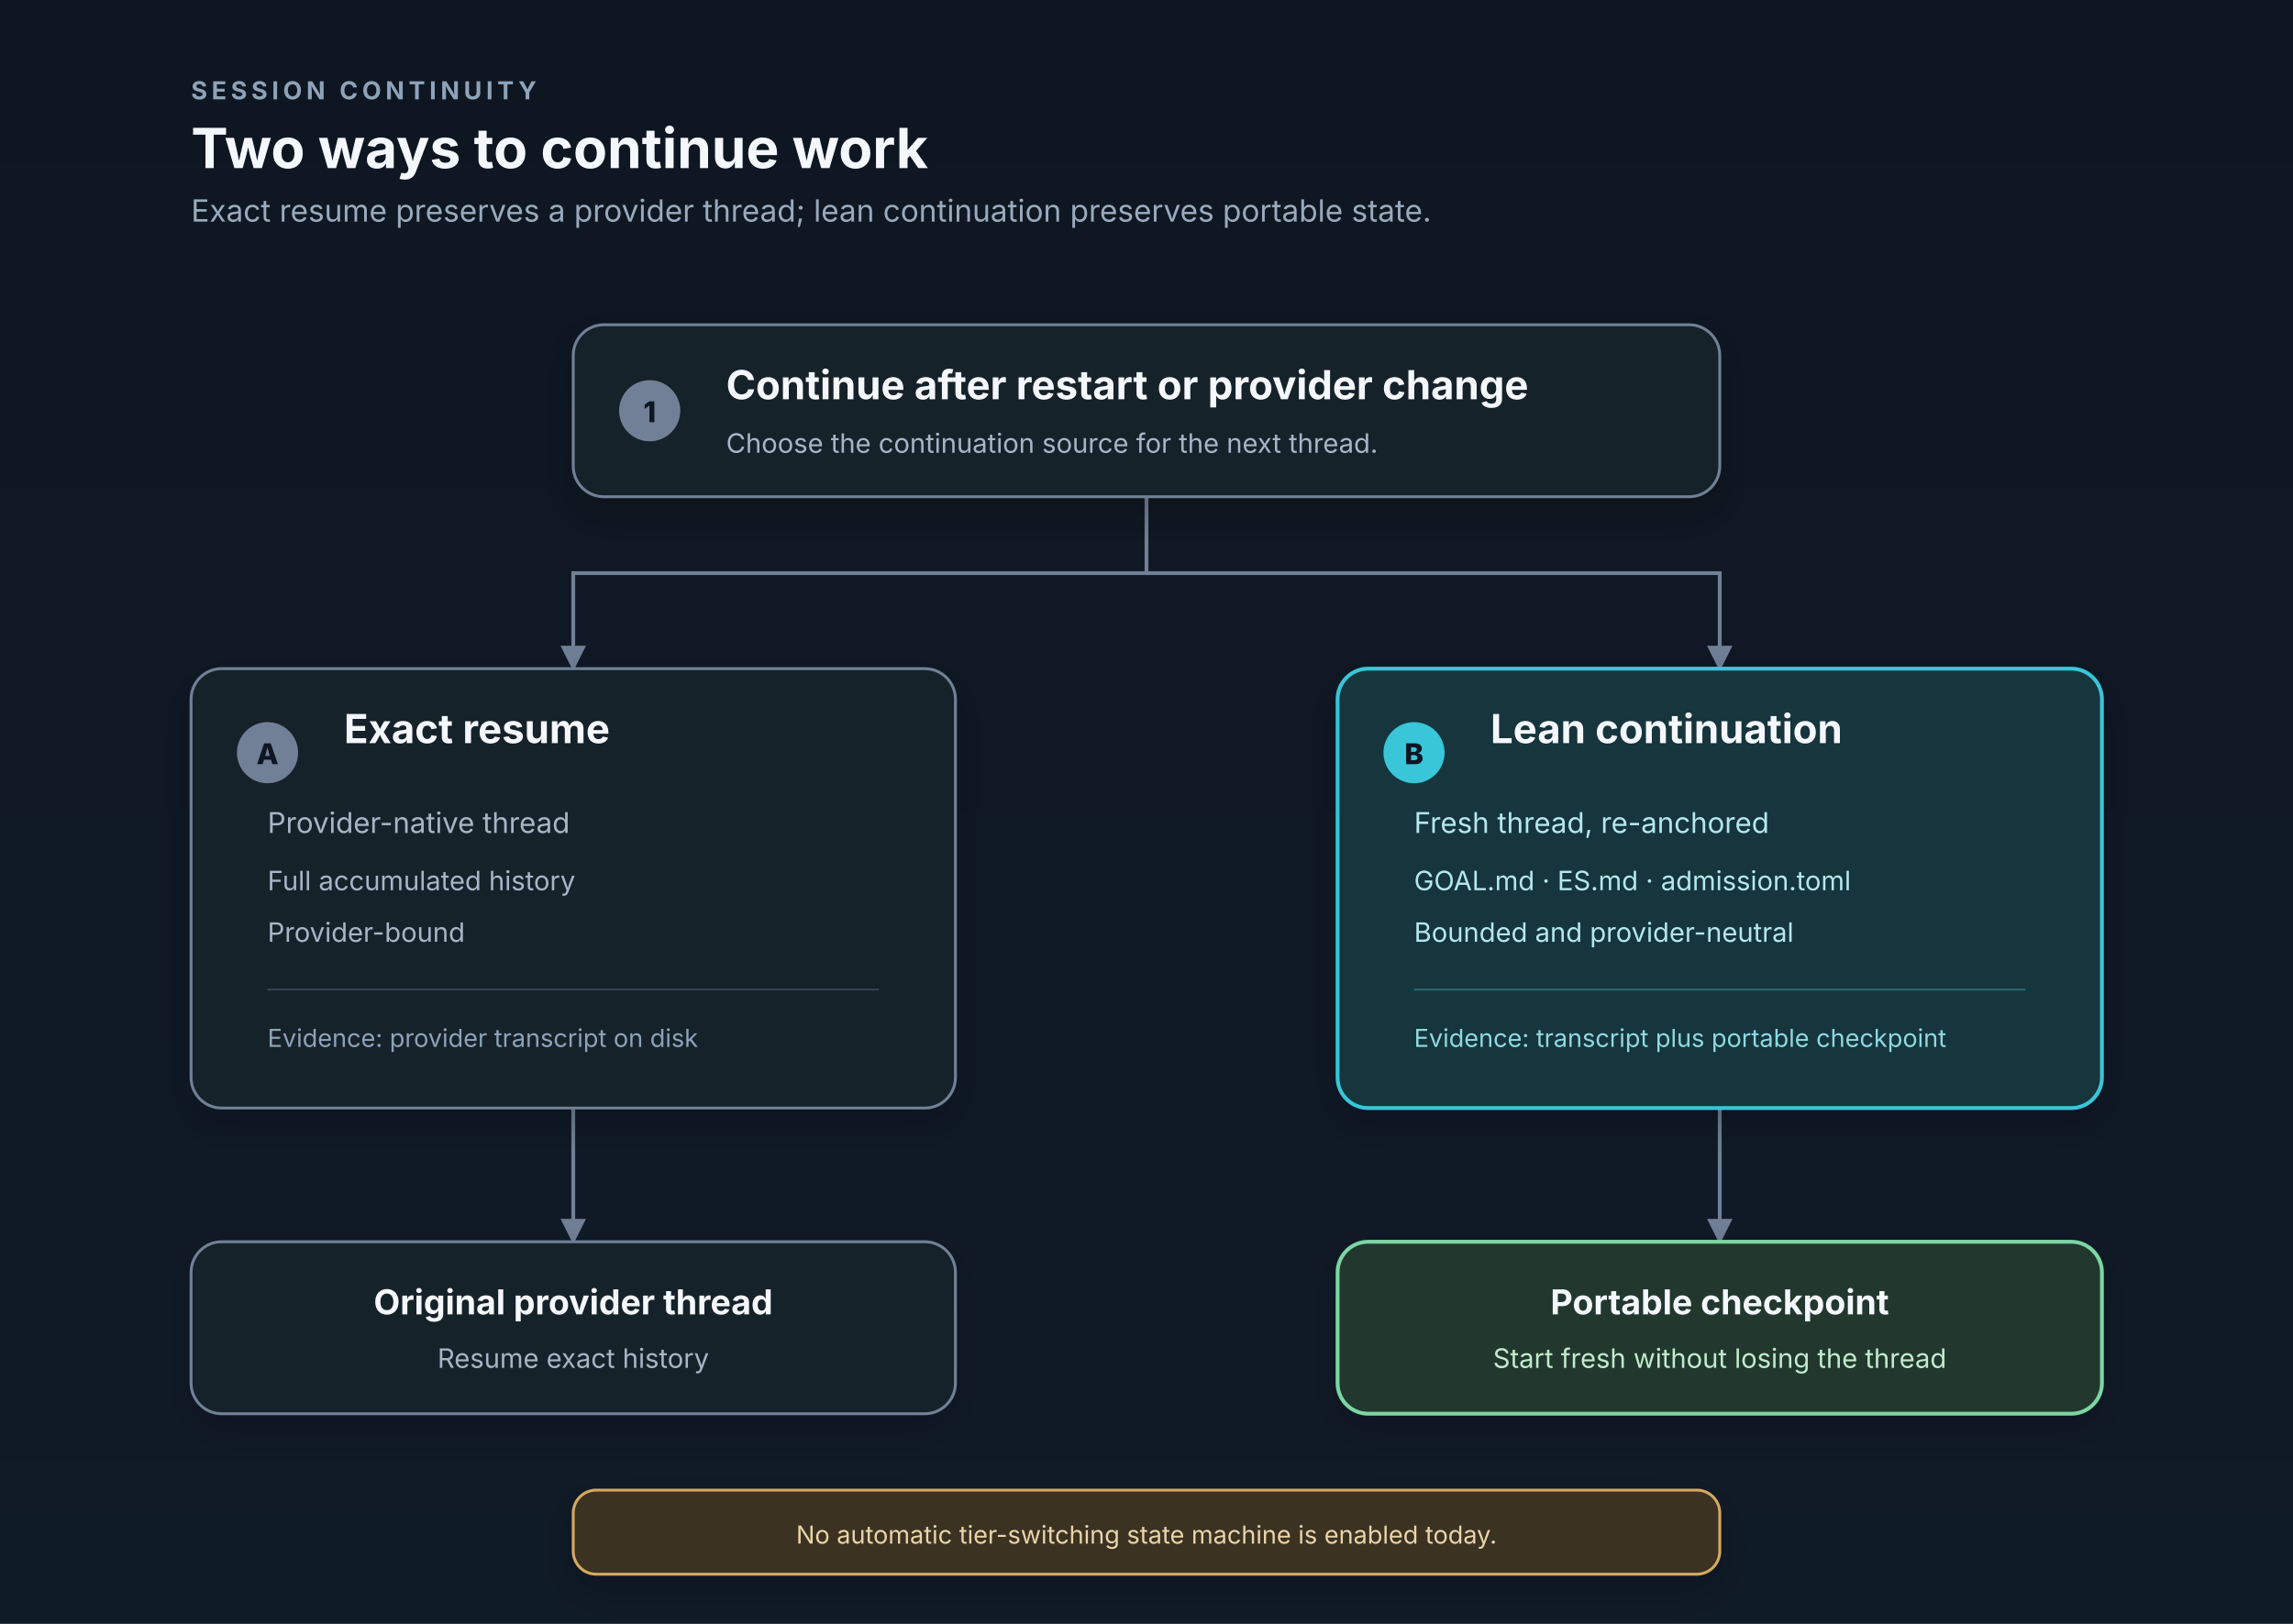
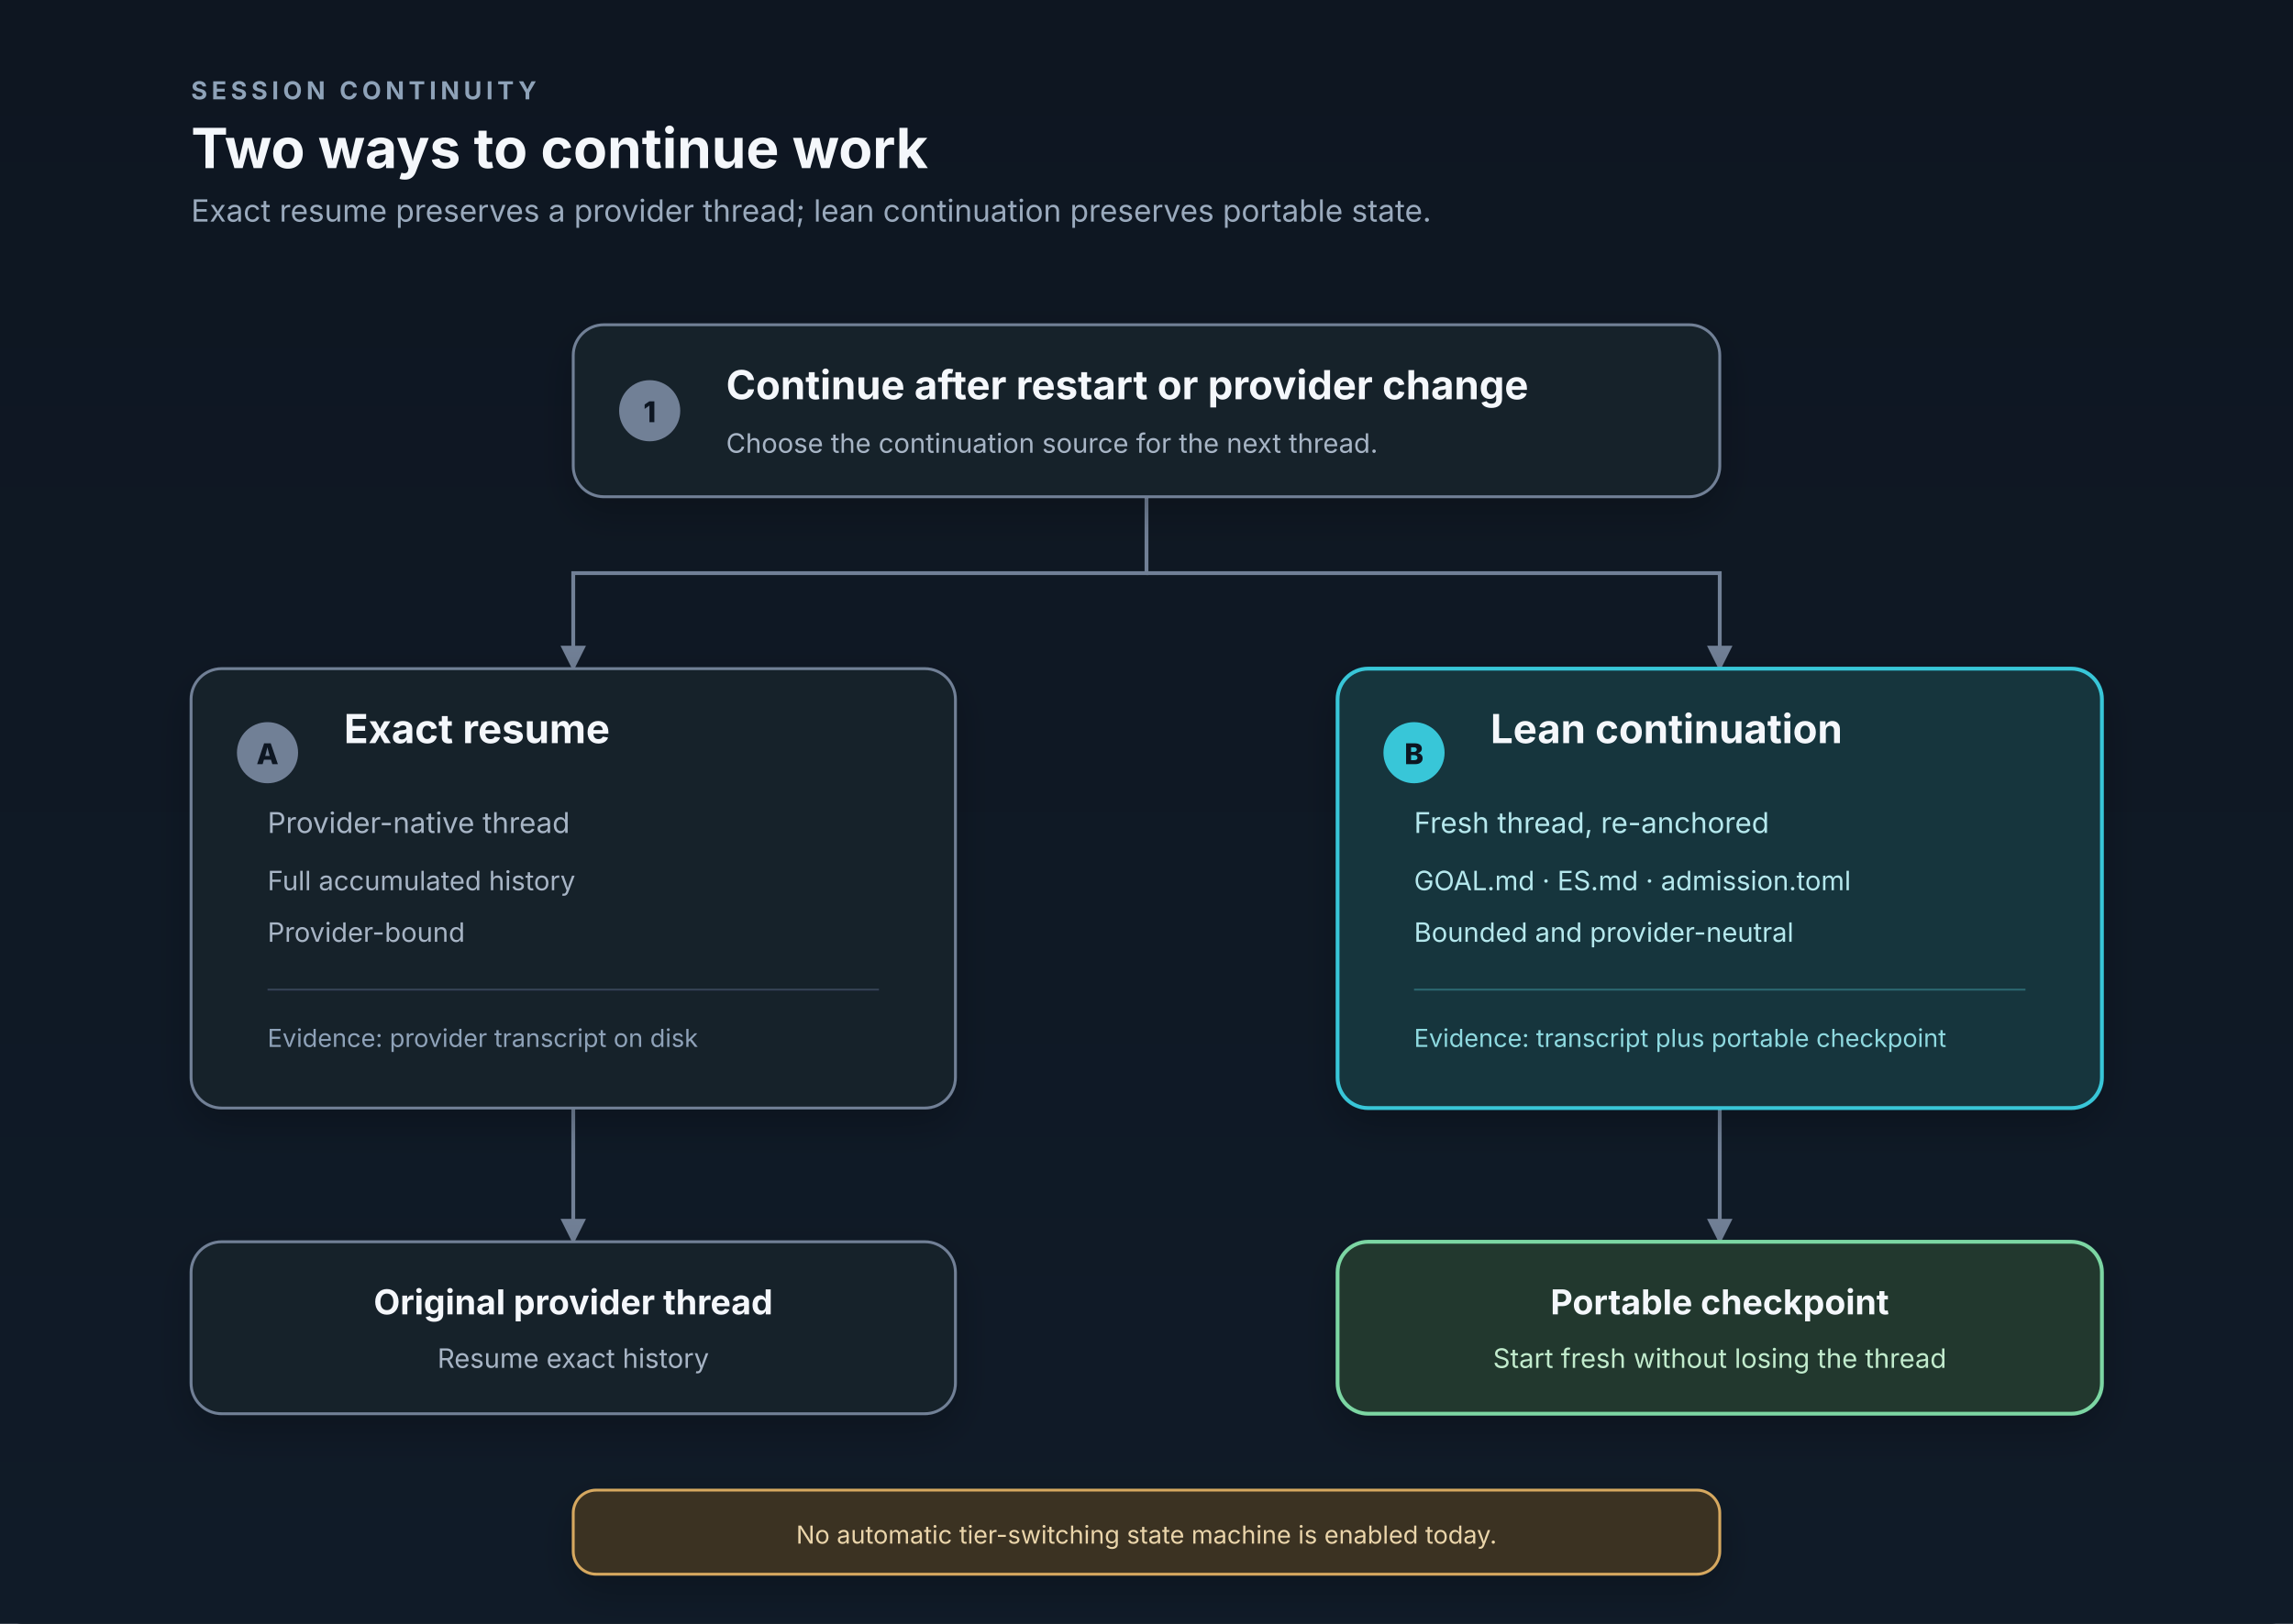
<svg xmlns="http://www.w3.org/2000/svg" width="1200" height="850" viewBox="0 0 1200 850" role="img" aria-labelledby="title desc">
+   <rect x="0" y="0" width="1200" height="850" fill="#0d1117" rx="12" />
  <defs>
    <linearGradient id="bg" x1="0" y1="0" x2="0" y2="1">
      <stop offset="0" stop-color="#0e1621" />
      <stop offset="1" stop-color="#101b28" />
    </linearGradient>
    <filter id="shadow" x="-20%" y="-20%" width="140%" height="150%">
      <feDropShadow dx="0" dy="8" stdDeviation="10" flood-color="#000000" flood-opacity="0.22" />
    </filter>
    <marker id="arrow" viewBox="0 0 12 12" refX="10" refY="6" markerWidth="8" markerHeight="8" orient="auto">
      <path d="M 1 1 L 11 6 L 1 11 z" fill="#718096" />
    </marker>
  </defs>
  <rect width="1200" height="850" fill="url(#bg)" />
  <text x="100" y="52" fill="#8ea2b8" font-family="Inter,ui-sans-serif,system-ui,sans-serif" font-size="13" font-weight="700" letter-spacing="2.2">SESSION CONTINUITY</text>
  <text x="100" y="88" fill="#f4f7fb" font-family="Inter,ui-sans-serif,system-ui,sans-serif" font-size="29" font-weight="700">Two ways to continue work</text>
  <text x="100" y="116" fill="#9aaabd" font-family="Inter,ui-sans-serif,system-ui,sans-serif" font-size="16">Exact resume preserves a provider thread; lean continuation preserves portable state.</text>
  <g stroke="#718096" stroke-width="2" fill="none" marker-end="url(#arrow)">
    <path d="M600 260 L600 300 L300 300 L300 350" />
    <path d="M600 300 L900 300 L900 350" />
    <line x1="300" y1="580" x2="300" y2="650" />
    <line x1="900" y1="580" x2="900" y2="650" />
  </g>
  <g filter="url(#shadow)" font-family="Inter,ui-sans-serif,system-ui,sans-serif">
    <rect x="300" y="170" width="600" height="90" rx="16" fill="#17212b" stroke="#718096" stroke-width="1.5" />
    <circle cx="340" cy="215" r="16" fill="#718096" />
    <text x="340" y="221" fill="#0e1621" font-size="15" font-weight="800" text-anchor="middle">1</text>
    <text x="380" y="209" fill="#f4f7fb" font-size="21" font-weight="700">Continue after restart or provider change</text>
    <text x="380" y="237" fill="#a7b5c5" font-size="14">Choose the continuation source for the next thread.</text>
    <rect x="100" y="350" width="400" height="230" rx="16" fill="#17212b" stroke="#718096" stroke-width="1.5" />
    <circle cx="140" cy="394" r="16" fill="#718096" />
    <text x="140" y="400" fill="#0e1621" font-size="15" font-weight="800" text-anchor="middle">A</text>
    <text x="180" y="389" fill="#f4f7fb" font-size="21" font-weight="700">Exact resume</text>
    <text x="140" y="436" fill="#a7b5c5" font-size="15">Provider-native thread</text>
    <text x="140" y="466" fill="#a7b5c5" font-size="14">Full accumulated history</text>
    <text x="140" y="493" fill="#a7b5c5" font-size="14">Provider-bound</text>
    <line x1="140" y1="518" x2="460" y2="518" stroke="#344354" stroke-width="1" />
    <text x="140" y="548" fill="#8ea2b8" font-size="13">Evidence: provider transcript on disk</text>
    <rect x="700" y="350" width="400" height="230" rx="16" fill="#15343d" stroke="#39c6d8" stroke-width="2" />
    <circle cx="740" cy="394" r="16" fill="#39c6d8" />
    <text x="740" y="400" fill="#0e1621" font-size="15" font-weight="800" text-anchor="middle">B</text>
    <text x="780" y="389" fill="#f4f7fb" font-size="21" font-weight="700">Lean continuation</text>
    <text x="740" y="436" fill="#b5e8ed" font-size="15">Fresh thread, re-anchored</text>
    <text x="740" y="466" fill="#b5e8ed" font-size="14">GOAL.md · ES.md · admission.toml</text>
    <text x="740" y="493" fill="#b5e8ed" font-size="14">Bounded and provider-neutral</text>
    <line x1="740" y1="518" x2="1060" y2="518" stroke="#2b6670" stroke-width="1" />
    <text x="740" y="548" fill="#8ed9df" font-size="13">Evidence: transcript plus portable checkpoint</text>
    <rect x="100" y="650" width="400" height="90" rx="16" fill="#17212b" stroke="#718096" stroke-width="1.5" />
    <text x="300" y="688" fill="#f4f7fb" font-size="18" font-weight="700" text-anchor="middle">Original provider thread</text>
    <text x="300" y="716" fill="#a7b5c5" font-size="14" text-anchor="middle">Resume exact history</text>
    <rect x="700" y="650" width="400" height="90" rx="16" fill="#20382d" stroke="#7bd6a3" stroke-width="2" />
    <text x="900" y="688" fill="#f4f7fb" font-size="18" font-weight="700" text-anchor="middle">Portable checkpoint</text>
    <text x="900" y="716" fill="#c2ebcd" font-size="14" text-anchor="middle">Start fresh without losing the thread</text>
    <rect x="300" y="780" width="600" height="44" rx="12" fill="#3a3022" stroke="#d6a85f" stroke-width="1.5" />
    <text x="600" y="808" fill="#ead5aa" font-size="13" text-anchor="middle">No automatic tier-switching state machine is enabled today.</text>
  </g>
</svg>
